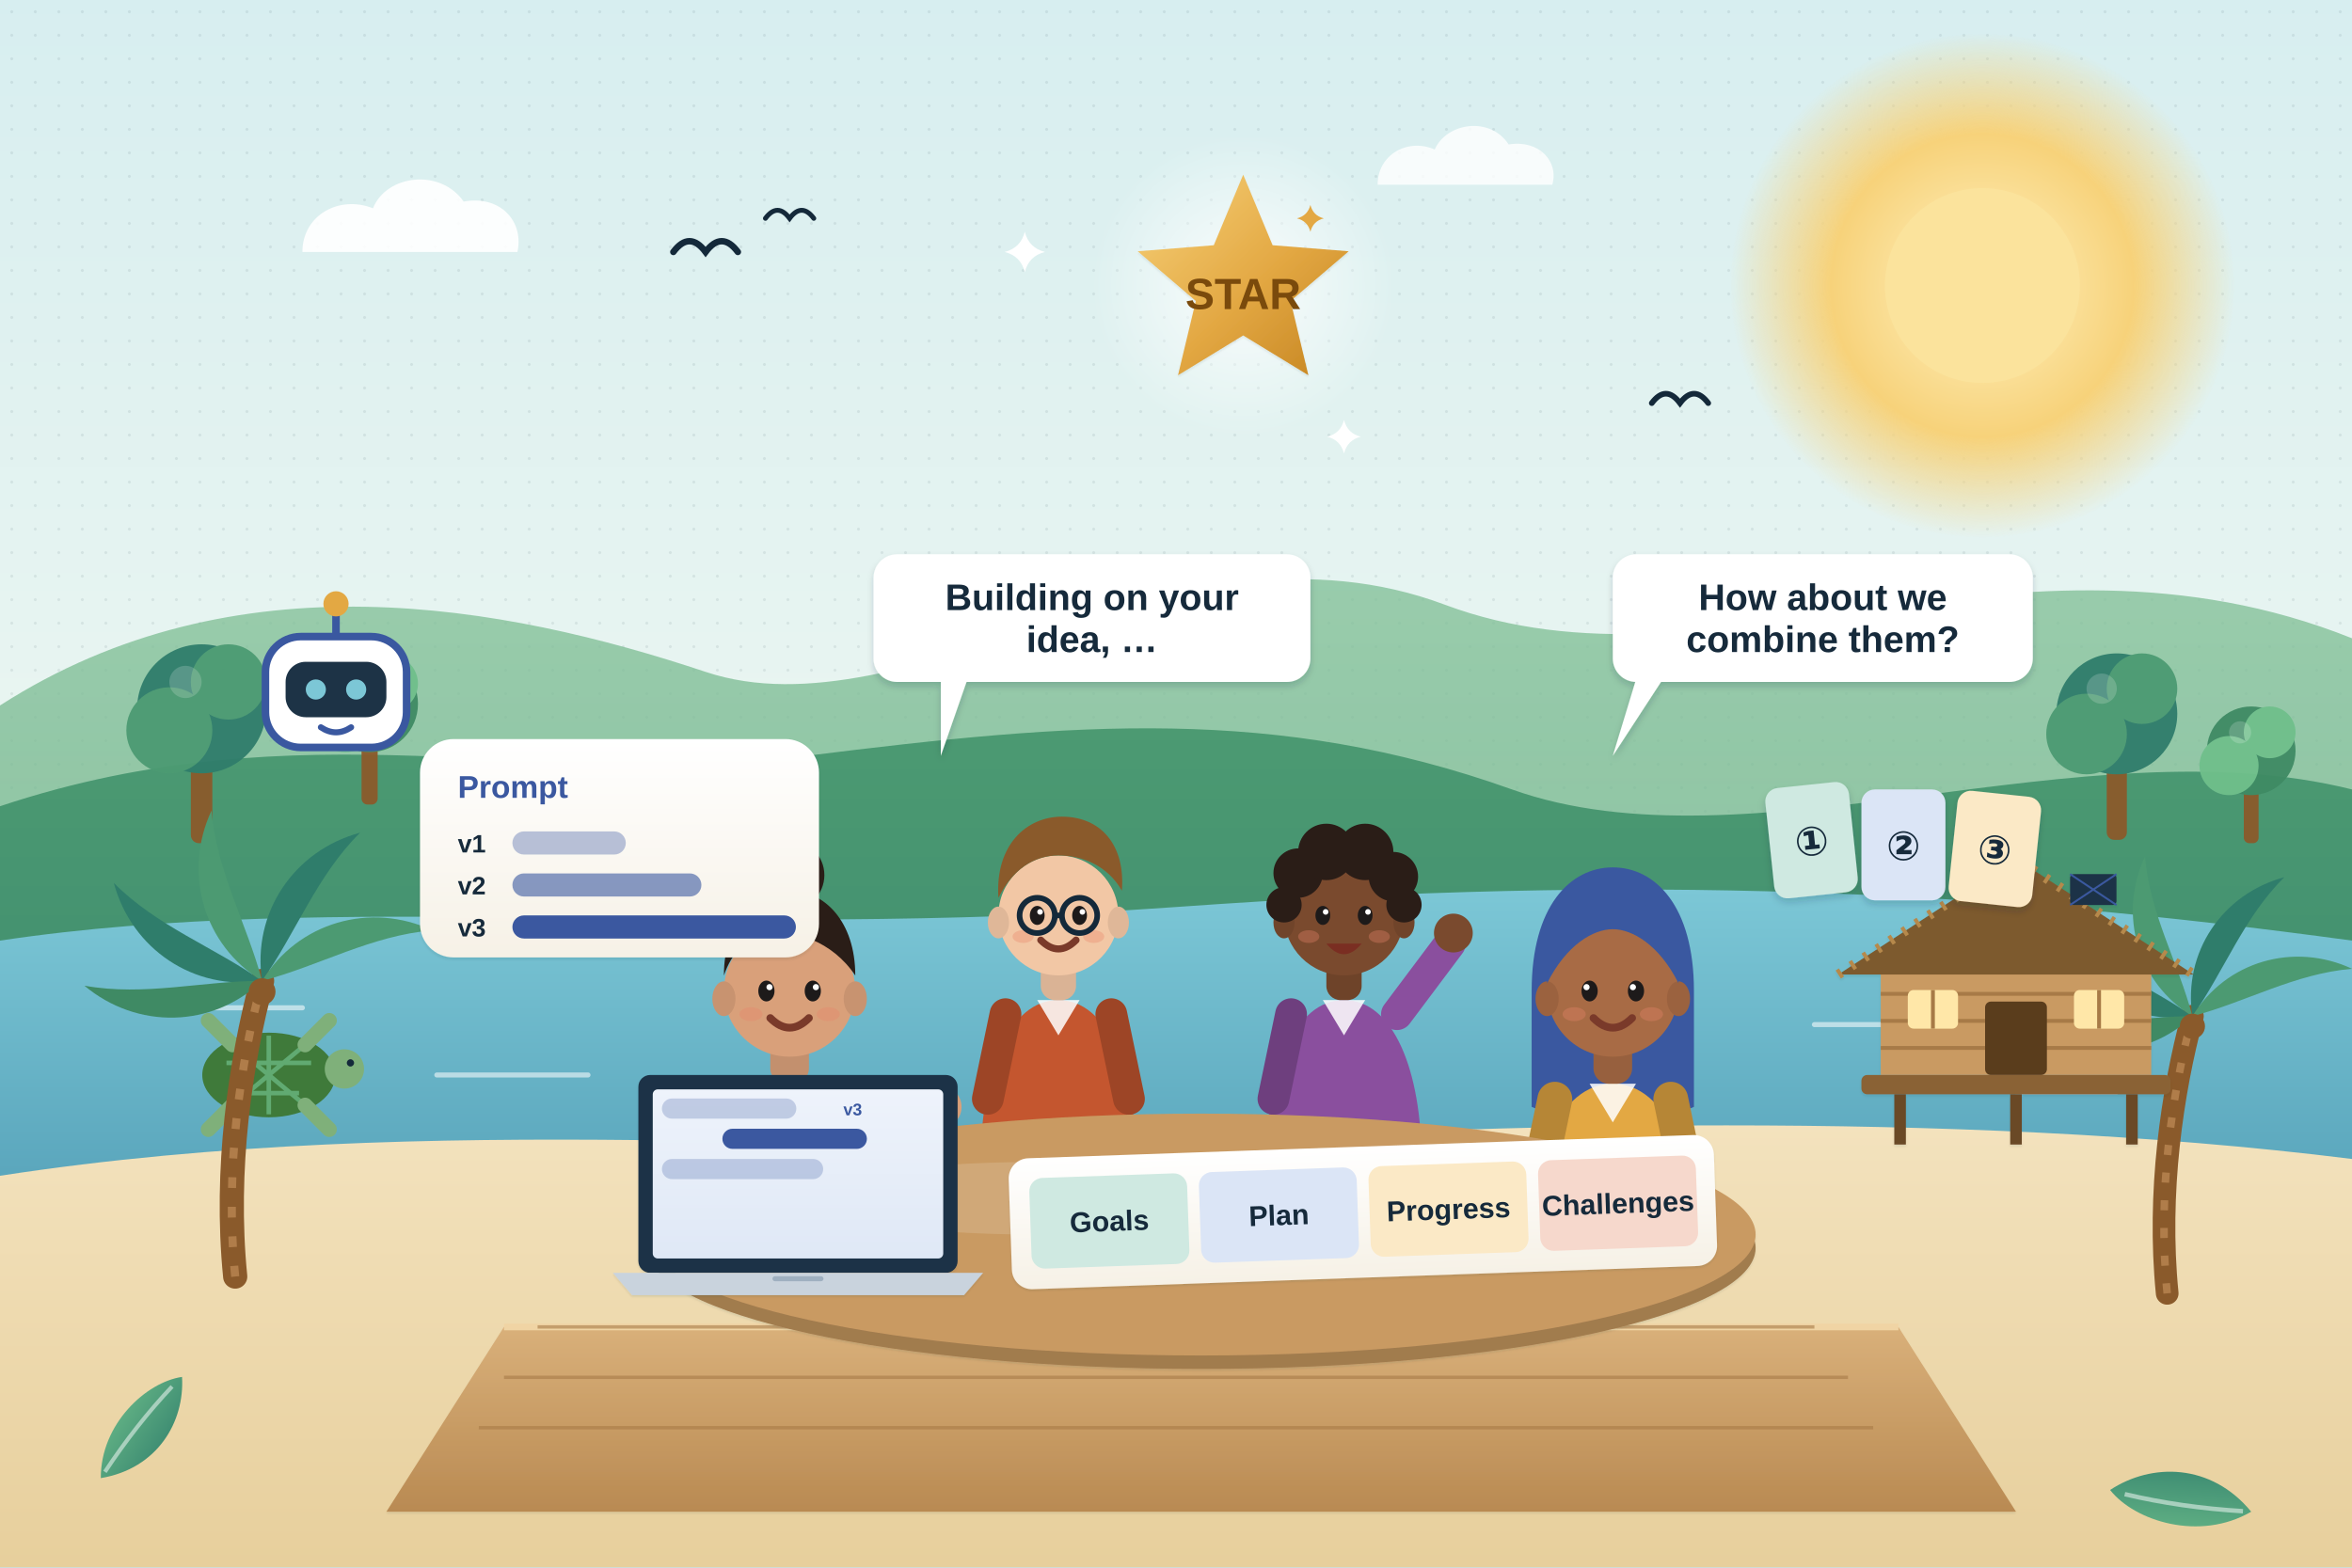
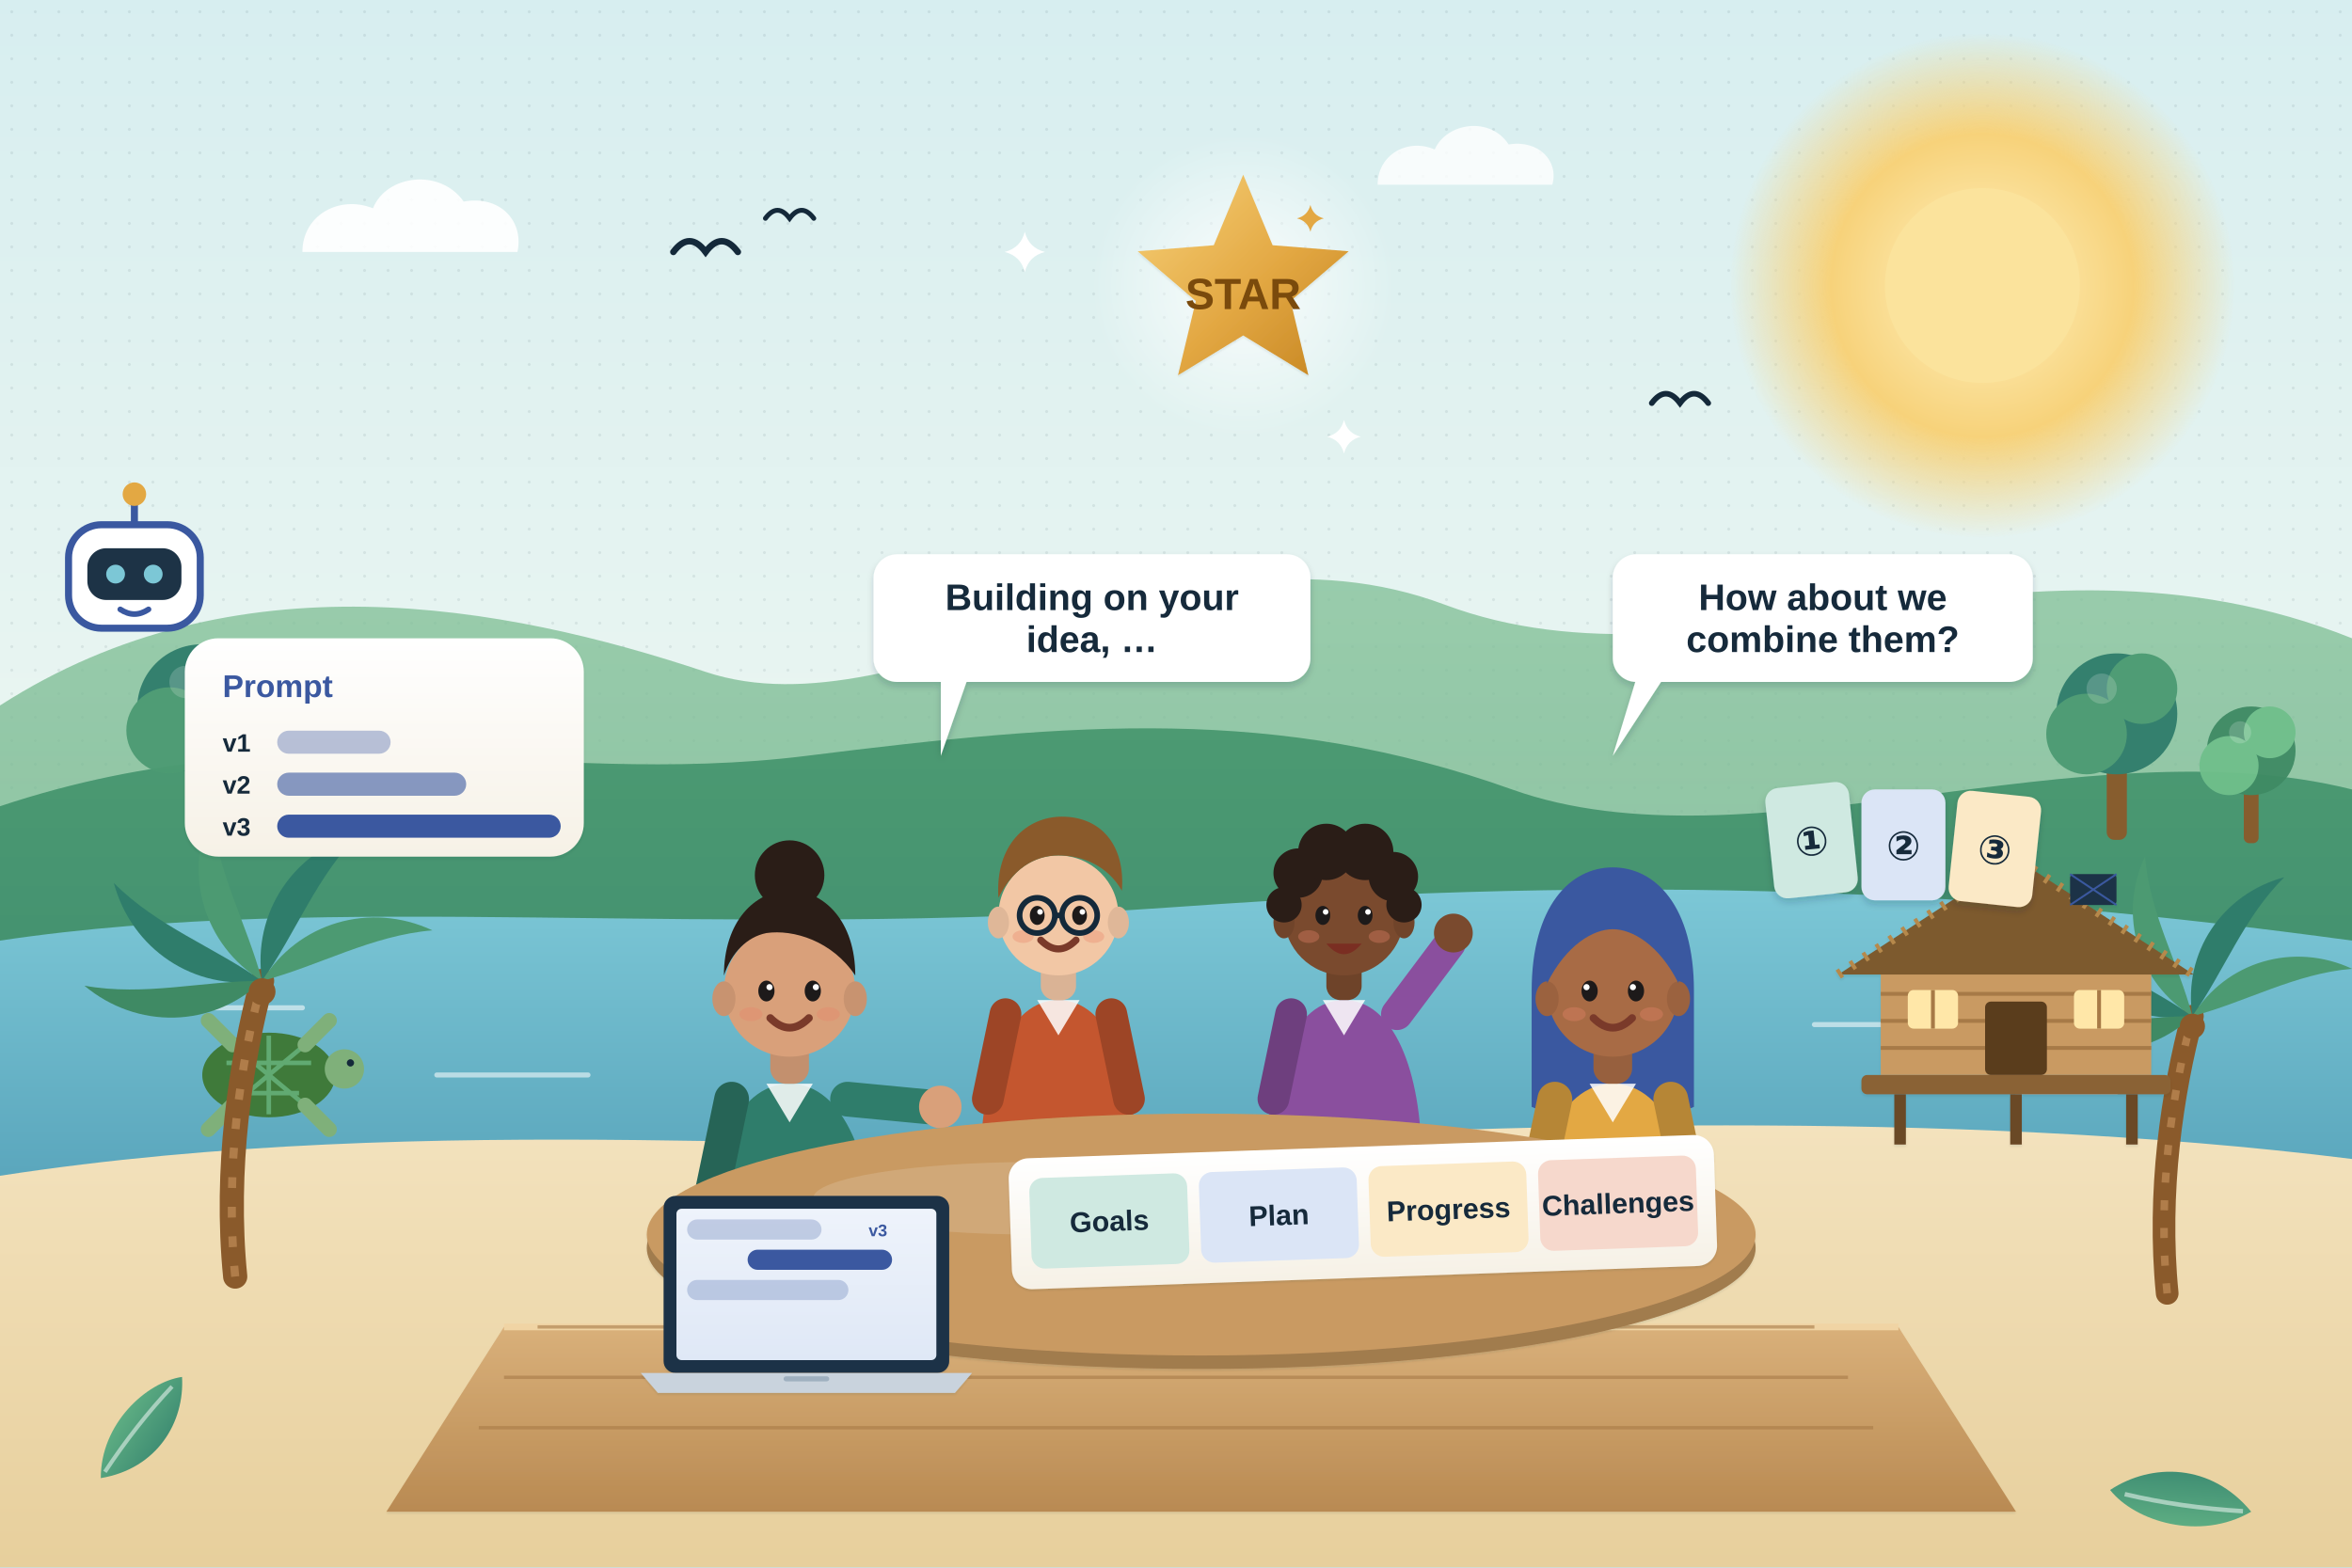
<svg xmlns="http://www.w3.org/2000/svg" viewBox="0 0 1400 933" fill="none" role="img" aria-label="Day 5 hero: an eco-lodge on a rainforest coast with a turtle in the bay. Four students sit at a round table with a planning board: Goals, Plan, Progress, Challenges. A laptop shows a prompt growing from version 1 to 3 beside a friendly AI robot. Speech bubbles say “Building on your idea” and “How about we combine them?” over three option cards, and a gold STAR shines above.">
  <style>
.h45-fl{animation:h45-fl 6s ease-in-out infinite}.h45-f2{animation-delay:-2s}.h45-f3{animation-delay:-4s}
@keyframes h45-fl{50%{translate:0 -6px}}
.h45-tw{animation:h45-tw 3.2s ease-in-out infinite;transform-box:fill-box;transform-origin:center}.h45-t2{animation-delay:-1.1s}.h45-t3{animation-delay:-2.2s}
@keyframes h45-tw{0%,100%{opacity:.35;scale:.6}50%{opacity:1;scale:1}}
.h45-bl{animation:h45-bl 4.6s infinite;transform-box:fill-box;transform-origin:center}.h45-b2{animation-delay:-1.6s}.h45-b3{animation-delay:-3.1s}
@keyframes h45-bl{0%,93%,100%{scale:1 1}96%{scale:1 .1}}
.h45-pu{animation:h45-pu 2.8s ease-in-out infinite;transform-box:fill-box;transform-origin:center}
@keyframes h45-pu{0%,100%{scale:1}50%{scale:1.08}}
.h45-dr{stroke-dasharray:6 9;animation:h45-dr 1.6s linear infinite}
@keyframes h45-dr{to{stroke-dashoffset:-30}}
.h45-sp{animation:h45-sp 30s linear infinite;transform-box:fill-box;transform-origin:center}
@keyframes h45-sp{to{rotate:360deg}}
.h45-sw{animation:h45-sw 5s ease-in-out infinite;transform-box:fill-box;transform-origin:50% 100%}
@keyframes h45-sw{50%{rotate:3deg}}
.h45-wv{animation:h45-wv 3s ease-out infinite;transform-box:fill-box;transform-origin:center}.h45-w2{animation-delay:-1s}
@keyframes h45-wv{0%{opacity:0;scale:.7}30%{opacity:.9}100%{opacity:0;scale:1.3}}
.h45-ty{animation:h45-ty 1.4s steps(1) infinite}.h45-y2{animation-delay:-.45s}.h45-y3{animation-delay:-.9s}
@keyframes h45-ty{0%,100%{opacity:1}50%{opacity:.2}}
.h45-sl{animation:h45-sl 9s ease-in-out infinite}
@keyframes h45-sl{50%{translate:14px 0}}

@media (prefers-reduced-motion: reduce){*{animation:none!important}}
</style>
  <defs>
    <linearGradient id="h45-bg" x1="0" y1="0" x2="1" y2="1">
      <stop offset="0" stop-color="#fff" />
      <stop offset="1" stop-color="#fff" />
    </linearGradient>
    <pattern id="h45-dots" width="14" height="14" patternUnits="userSpaceOnUse">
      <circle cx="7" cy="7" r=".9" fill="#14293a" fill-opacity=".08" />
    </pattern>
    <radialGradient id="h45-glow" cx=".5" cy=".5" r=".5">
      <stop offset="0" stop-color="#fff" stop-opacity=".85" />
      <stop offset="1" stop-color="#fff" stop-opacity="0" />
    </radialGradient>
    <linearGradient id="h45-paper" x1="0" y1="0" x2="0" y2="1">
      <stop offset="0" stop-color="#fff" />
      <stop offset="1" stop-color="#f6f1e6" />
    </linearGradient>
    <linearGradient id="h45-gold" x1="0" y1="0" x2="1" y2="1">
      <stop offset="0" stop-color="#f7d27a" />
      <stop offset=".55" stop-color="#e3a843" />
      <stop offset="1" stop-color="#c4831f" />
    </linearGradient>
    <linearGradient id="h45-leaf" x1="0" y1="0" x2="1" y2="1">
      <stop offset="0" stop-color="#6fbf8b" />
      <stop offset="1" stop-color="#2f7d6b" />
    </linearGradient>
    <linearGradient id="h45-sea" x1="0" y1="0" x2="0" y2="1">
      <stop offset="0" stop-color="#7cc7d6" />
      <stop offset="1" stop-color="#2d7a9a" />
    </linearGradient>
    <linearGradient id="h45-screen" x1="0" y1="0" x2="0" y2="1">
      <stop offset="0" stop-color="#eef3fb" />
      <stop offset="1" stop-color="#dfe8f6" />
    </linearGradient>
    <filter id="h45-sh" x="-25%" y="-25%" width="150%" height="170%">
      <feDropShadow dx="0" dy="5" stdDeviation="5" flood-color="#14293a" flood-opacity=".16" />
      <feDropShadow dx="0" dy="1" stdDeviation=".8" flood-color="#14293a" flood-opacity=".1" />
    </filter>
    <filter id="h45-sh2" x="-30%" y="-30%" width="160%" height="170%">
      <feDropShadow dx="0" dy="2.5" stdDeviation="2.2" flood-color="#14293a" flood-opacity=".18" />
    </filter>
    <filter id="h45-blur" x="-50%" y="-50%" width="200%" height="200%">
      <feGaussianBlur stdDeviation="10" />
    </filter>
    <linearGradient id="h45-sky" x1="0" y1="0" x2="0" y2="1">
      <stop offset="0" stop-color="#d7eef0" />
      <stop offset=".6" stop-color="#eef7f1" />
      <stop offset="1" stop-color="#e4f1e6" />
    </linearGradient>
    <linearGradient id="h45-hill1" x1="0" y1="0" x2="0" y2="1">
      <stop offset="0" stop-color="#7fbf95" />
      <stop offset="1" stop-color="#4c9a72" />
    </linearGradient>
    <linearGradient id="h45-hill2" x1="0" y1="0" x2="0" y2="1">
      <stop offset="0" stop-color="#4c9a72" />
      <stop offset="1" stop-color="#2f7d6b" />
    </linearGradient>
    <linearGradient id="h45-sand" x1="0" y1="0" x2="0" y2="1">
      <stop offset="0" stop-color="#f3e2bd" />
      <stop offset="1" stop-color="#e7cf9c" />
    </linearGradient>
    <linearGradient id="h45-deck" x1="0" y1="0" x2="0" y2="1">
      <stop offset="0" stop-color="#d9b07a" />
      <stop offset="1" stop-color="#b98a52" />
    </linearGradient>
    <radialGradient id="h45-sun" cx=".5" cy=".5" r=".5">
      <stop offset="0" stop-color="#fff3c4" />
      <stop offset=".6" stop-color="#f7d27a" />
      <stop offset="1" stop-color="#f7d27a" stop-opacity="0" />
    </radialGradient>
  </defs>
  <rect width="1400" height="933" fill="url(#h45-sky)" />
  <rect width="1400" height="933" fill="url(#h45-dots)" />
  <circle cx="1180" cy="170" r="150" fill="url(#h45-sun)" class="h45-pu" />
  <circle cx="1180" cy="170" r="58" fill="#fbe39c" />
  <g class="h45-sl" opacity=".9">
    <path d="M180 150c0-22 22-34 42-26 8-20 40-24 54-4 22-4 36 12 32 30H180z" fill="#fff" />
  </g>
  <g class="h45-sl" style="animation-delay:-4s" opacity=".8">
    <path d="M820 110c0-18 18-28 34-21 7-16 33-20 44-3 18-3 30 10 26 24H820z" fill="#fff" />
  </g>
  <path class="h45-fl h45-f2" transform="translate(420 150) scale(1.6)" d="M-12 0q6-8 12 0q6-8 12 0" stroke="#14293a" stroke-width="2.4" stroke-linecap="round" />
  <path class="h45-fl h45-f3" transform="translate(470 130) scale(1.2)" d="M-12 0q6-8 12 0q6-8 12 0" stroke="#14293a" stroke-width="2.4" stroke-linecap="round" />
  <path class="h45-fl h45-f2" transform="translate(1000 240) scale(1.4)" d="M-12 0q6-8 12 0q6-8 12 0" stroke="#14293a" stroke-width="2.4" stroke-linecap="round" />
  <path d="M0 420C140 330 300 360 420 400S700 300 860 360 1200 300 1400 380V933H0z" fill="url(#h45-hill1)" opacity=".75" />
  <path d="M0 480C180 420 320 470 480 450S760 420 900 470 1240 430 1400 470V933H0z" fill="url(#h45-hill2)" />
  <g opacity=".95">
    <g transform="translate(120 470) scale(1.6)">
      <rect x="-4" y="-10" width="8" height="30" rx="3" fill="#8a5a2b" />
      <circle cx="0" cy="-30" r="24" fill="#2f7d6b" />
      <circle cx="-12" cy="-22" r="16" fill="#4c9a72" />
      <circle cx="10" cy="-40" r="14" fill="#4c9a72" />
      <circle cx="-6" cy="-40" r="6" fill="#fff" fill-opacity=".18" />
    </g>
    <g transform="translate(220 455) scale(1.2)">
      <rect x="-4" y="-10" width="8" height="30" rx="3" fill="#8a5a2b" />
      <circle cx="0" cy="-30" r="24" fill="#3f8a64" />
      <circle cx="-12" cy="-22" r="16" fill="#6fbf8b" />
      <circle cx="10" cy="-40" r="14" fill="#6fbf8b" />
      <circle cx="-6" cy="-40" r="6" fill="#fff" fill-opacity=".18" />
    </g>
    <g transform="translate(1260 470) scale(1.5)">
      <rect x="-4" y="-10" width="8" height="30" rx="3" fill="#8a5a2b" />
      <circle cx="0" cy="-30" r="24" fill="#2f7d6b" />
      <circle cx="-12" cy="-22" r="16" fill="#4c9a72" />
      <circle cx="10" cy="-40" r="14" fill="#4c9a72" />
      <circle cx="-6" cy="-40" r="6" fill="#fff" fill-opacity=".18" />
    </g>
    <g transform="translate(1340 480) scale(1.1)">
      <rect x="-4" y="-10" width="8" height="30" rx="3" fill="#8a5a2b" />
      <circle cx="0" cy="-30" r="24" fill="#3f8a64" />
      <circle cx="-12" cy="-22" r="16" fill="#6fbf8b" />
      <circle cx="10" cy="-40" r="14" fill="#6fbf8b" />
      <circle cx="-6" cy="-40" r="6" fill="#fff" fill-opacity=".18" />
    </g>
  </g>
  <path d="M0 560C200 530 420 560 700 540S1180 530 1400 560V933H0z" fill="url(#h45-sea)" />
  <g stroke="#fff" stroke-opacity=".55" stroke-width="3" stroke-linecap="round">
    <path class="h45-sl" d="M120 600h60M260 640h90M1080 610h70M1200 650h60" />
  </g>
  <g transform="translate(160 640) scale(1.8)" class="h45-sl">
    <ellipse cx="0" cy="0" rx="22" ry="14" fill="#3f7a3a" />
    <path d="M-14 -4h28M-10 6h20M0 -13v26M-12-10 12 10M12-10-12 10" stroke="#6fbf8b" stroke-width="1.5" stroke-opacity=".7" />
    <circle cx="25" cy="-2" r="6.5" fill="#7fb07a" />
    <circle cx="27" cy="-4" r="1.2" fill="#14293a" />
    <path d="M-12 10l-8 8M12 10l8 8M-12-10l-8-8M12-10l8-8" stroke="#7fb07a" stroke-width="5" stroke-linecap="round" />
  </g>
  <path d="M0 700C260 660 520 690 700 680S1160 660 1400 690V933H0z" fill="url(#h45-sand)" />
  <g transform="translate(140 760) scale(1.6)">
    <path d="M0 0C-4-40 2-80 10-110" stroke="#8a5a2b" stroke-width="9" stroke-linecap="round" />
    <path d="M0 0C-4-40 2-80 10-110" stroke="#b07d4a" stroke-width="3" stroke-dasharray="4 7" />
    <g class="h45-sw" transform="translate(10 -110)">
      <path transform="rotate(-150)" d="M0 0C20-16 48-14 66 4 44-2 22 2 0 0z" fill="#2f7d6b" />
      <path transform="rotate(-110)" d="M0 0C20-16 48-14 66 4 44-2 22 2 0 0z" fill="#4c9a72" />
      <path transform="rotate(-60)" d="M0 0C20-16 48-14 66 4 44-2 22 2 0 0z" fill="#2f7d6b" />
      <path transform="rotate(-20)" d="M0 0C20-16 48-14 66 4 44-2 22 2 0 0z" fill="#4c9a72" />
      <path transform="rotate(-185)" d="M0 0C20-16 48-14 66 4 44-2 22 2 0 0z" fill="#3f8a64" />
      <circle cx="0" cy="4" r="5" fill="#8a5a2b" />
    </g>
  </g>
  <g transform="translate(1290 770) scale(1.5)">
    <path d="M0 0C-4-40 2-80 10-110" stroke="#8a5a2b" stroke-width="9" stroke-linecap="round" />
    <path d="M0 0C-4-40 2-80 10-110" stroke="#b07d4a" stroke-width="3" stroke-dasharray="4 7" />
    <g class="h45-sw" transform="translate(10 -110)">
      <path transform="rotate(-150)" d="M0 0C20-16 48-14 66 4 44-2 22 2 0 0z" fill="#2f7d6b" />
      <path transform="rotate(-110)" d="M0 0C20-16 48-14 66 4 44-2 22 2 0 0z" fill="#4c9a72" />
      <path transform="rotate(-60)" d="M0 0C20-16 48-14 66 4 44-2 22 2 0 0z" fill="#2f7d6b" />
      <path transform="rotate(-20)" d="M0 0C20-16 48-14 66 4 44-2 22 2 0 0z" fill="#4c9a72" />
      <path transform="rotate(-185)" d="M0 0C20-16 48-14 66 4 44-2 22 2 0 0z" fill="#3f8a64" />
      <circle cx="0" cy="4" r="5" fill="#8a5a2b" />
    </g>
  </g>
  <g transform="translate(1200 640) scale(1.15)" filter="url(#h45-sh)">
    <path d="M-70 0h140v-56h-140z" fill="#c99a62" />
    <path d="M-70 -14h140M-70 -28h140M-70 -42h140" stroke="#a77a46" stroke-width="2" />
    <path d="M-92 -52 0 -112 92 -52z" fill="#7d5a2e" />
    <path d="M-92 -52 0 -112 92 -52" stroke="#b6894c" stroke-width="5" stroke-dasharray="2 6" />
    <rect x="-16" y="-38" width="32" height="38" rx="3" fill="#5a3d1f" />
    <rect x="-56" y="-44" width="26" height="20" rx="3" fill="#ffe7a8" />
    <rect x="30" y="-44" width="26" height="20" rx="3" fill="#ffe7a8" />
    <path d="M-43-44v20M43-44v20" stroke="#a77a46" stroke-width="2" />
    <rect x="-80" y="0" width="160" height="10" rx="3" fill="#8a6234" />
    <path d="M-60 10v26M60 10v26M0 10v26" stroke="#6b4a26" stroke-width="6" />
    <g transform="translate(40 -96)">
      <rect x="-12" y="-8" width="24" height="16" rx="2" fill="#1d3346" />
      <path d="M-12-8l24 16M12-8l-24 16" stroke="#3a58a0" stroke-width="1" />
    </g>
  </g>
  <path d="M300 790h830l70 110H230z" fill="url(#h45-deck)" filter="url(#h45-sh)" />
  <path d="M300 790h830" stroke="#f0d4a4" stroke-width="4" />
  <g stroke="#a77a46" stroke-width="2" opacity=".6">
    <path d="M320 790h760M300 820h800M285 850h830" />
  </g>
  <g transform="translate(470 590) scale(2.3)">
    <circle cx="0" cy="-30" r="9" fill="#2a1d17" />
    <path d="M-22 70c0-26 8-46 22-46s22 20 22 46z" fill="#2f7d6b" />
    <path d="M-6 24h12l-6 10z" fill="#fff" fill-opacity=".85" />
    <path d="M15 28 36 30" stroke="#2f7d6b" stroke-width="9" stroke-linecap="round" />
    <circle cx="39" cy="30" r="5.5" fill="#d9a07a" />
    <path d="M-15 28-20 52" stroke="#266456" stroke-width="9" stroke-linecap="round" />
    <rect x="-5" y="12" width="10" height="12" rx="4" fill="#c3906e" />
    <circle cx="0" cy="0" r="17" fill="#d9a07a" />
    <ellipse cx="-17" cy="2" rx="3" ry="4.5" fill="#c89370" />
    <ellipse cx="17" cy="2" rx="3" ry="4.5" fill="#c89370" />
    <path d="M-17 -4c0-14 8-22 17-22s17 8 17 22c-6-9-16-12-23-11-5 1-9 5-11 11z" fill="#2a1d17" />
    <g class="h45-bl ">
      <ellipse cx="-6" cy="0" rx="2.1" ry="2.7" fill="#1d1a1a" />
      <ellipse cx="6" cy="0" rx="2.1" ry="2.7" fill="#1d1a1a" />
    </g>
    <circle cx="-5.2" cy="-1" r=".8" fill="#fff" />
    <circle cx="6.8" cy="-1" r=".8" fill="#fff" />
    <ellipse cx="-10" cy="6" rx="3" ry="1.8" fill="#e8846b" fill-opacity=".35" />
    <ellipse cx="10" cy="6" rx="3" ry="1.8" fill="#e8846b" fill-opacity=".35" />
    <path d="M-5 7q5 5 10 0" stroke="#7a3a2a" stroke-width="2" stroke-linecap="round" />
  </g>
  <g transform="translate(630 545) scale(2.1)">
    <path d="M-22 70c0-26 8-46 22-46s22 20 22 46z" fill="#c4562f" />
    <path d="M-6 24h12l-6 10z" fill="#fff" fill-opacity=".85" />
    <path d="M15 28 20 52" stroke="#9d4526" stroke-width="9" stroke-linecap="round" />
    <path d="M-15 28-20 52" stroke="#9d4526" stroke-width="9" stroke-linecap="round" />
    <rect x="-5" y="12" width="10" height="12" rx="4" fill="#dab395" />
    <circle cx="0" cy="0" r="17" fill="#f2c7a5" />
    <ellipse cx="-17" cy="2" rx="3" ry="4.5" fill="#dfb798" />
    <ellipse cx="17" cy="2" rx="3" ry="4.5" fill="#dfb798" />
    <path d="M-17 -5c-1-15 8-23 18-23 11 0 18 8 17 21-4-7-11-10-18-10-7 0-13 4-17 12z" fill="#8a5a2b" />
    <g class="h45-bl h45-b2">
      <ellipse cx="-6" cy="0" rx="2.1" ry="2.7" fill="#1d1a1a" />
      <ellipse cx="6" cy="0" rx="2.1" ry="2.7" fill="#1d1a1a" />
    </g>
    <circle cx="-5.2" cy="-1" r=".8" fill="#fff" />
    <circle cx="6.8" cy="-1" r=".8" fill="#fff" />
    <ellipse cx="-10" cy="6" rx="3" ry="1.8" fill="#e8846b" fill-opacity=".35" />
    <ellipse cx="10" cy="6" rx="3" ry="1.8" fill="#e8846b" fill-opacity=".35" />
    <path d="M-5 7q5 5 10 0" stroke="#7a3a2a" stroke-width="2" stroke-linecap="round" />
    <g stroke="#14293a" stroke-width="1.6">
      <circle cx="-6" cy="0" r="5" />
      <circle cx="6" cy="0" r="5" />
      <path d="M-1 0h2" />
    </g>
  </g>
  <g transform="translate(800 545) scale(2.1)">
    <path d="M-22 70c0-26 8-46 22-46s22 20 22 46z" fill="#8a4f9e" />
    <path d="M-6 24h12l-6 10z" fill="#fff" fill-opacity=".85" />
    <g class="h45-sw">
      <path d="M15 28 30 8" stroke="#8a4f9e" stroke-width="9" stroke-linecap="round" />
      <circle cx="31" cy="5" r="5.5" fill="#7a4a2e" />
    </g>
    <path d="M-15 28-20 52" stroke="#6e3f7e" stroke-width="9" stroke-linecap="round" />
    <rect x="-5" y="12" width="10" height="12" rx="4" fill="#6e4329" />
    <circle cx="0" cy="0" r="17" fill="#7a4a2e" />
    <ellipse cx="-17" cy="2" rx="3" ry="4.5" fill="#70442a" />
    <ellipse cx="17" cy="2" rx="3" ry="4.5" fill="#70442a" />
    <g fill="#2a1d17">
      <circle cx="-13" cy="-12" r="7" />
      <circle cx="-5" cy="-18" r="8" />
      <circle cx="6" cy="-18" r="8" />
      <circle cx="14" cy="-11" r="7" />
      <circle cx="-17" cy="-3" r="5" />
      <circle cx="17" cy="-3" r="5" />
    </g>
    <g class="h45-bl h45-b3">
      <ellipse cx="-6" cy="0" rx="2.1" ry="2.7" fill="#1d1a1a" />
      <ellipse cx="6" cy="0" rx="2.1" ry="2.7" fill="#1d1a1a" />
    </g>
    <circle cx="-5.2" cy="-1" r=".8" fill="#fff" />
    <circle cx="6.8" cy="-1" r=".8" fill="#fff" />
    <ellipse cx="-10" cy="6" rx="3" ry="1.8" fill="#e8846b" fill-opacity=".35" />
    <ellipse cx="10" cy="6" rx="3" ry="1.8" fill="#e8846b" fill-opacity=".35" />
    <path d="M-5 8q5 6 10 0z" fill="#7a2e22" />
  </g>
  <g transform="translate(960 590) scale(2.3) scale(-1 1)">
    <path d="M-21 0c0-22 10-32 21-32s21 10 21 32v30c-14 6-28 6-42 0z" fill="#3a58a0" />
    <path d="M-22 70c0-26 8-46 22-46s22 20 22 46z" fill="#e3a843" />
    <path d="M-6 24h12l-6 10z" fill="#fff" fill-opacity=".85" />
    <path d="M15 28 20 52" stroke="#b68636" stroke-width="9" stroke-linecap="round" />
    <path d="M-15 28-20 52" stroke="#b68636" stroke-width="9" stroke-linecap="round" />
    <rect x="-5" y="12" width="10" height="12" rx="4" fill="#97603e" />
    <circle cx="0" cy="0" r="17" fill="#a86b45" />
    <ellipse cx="-17" cy="2" rx="3" ry="4.5" fill="#9b623f" />
    <ellipse cx="17" cy="2" rx="3" ry="4.5" fill="#9b623f" />
    <path d="M-17 -2c0-14 8-23 17-23s17 9 17 23c-5-10-12-14-17-14s-12 4-17 14z" fill="#3a58a0" />
    <g class="h45-bl ">
      <ellipse cx="-6" cy="0" rx="2.1" ry="2.7" fill="#1d1a1a" />
      <ellipse cx="6" cy="0" rx="2.1" ry="2.7" fill="#1d1a1a" />
    </g>
    <circle cx="-5.2" cy="-1" r=".8" fill="#fff" />
    <circle cx="6.8" cy="-1" r=".8" fill="#fff" />
    <ellipse cx="-10" cy="6" rx="3" ry="1.8" fill="#e8846b" fill-opacity=".35" />
    <ellipse cx="10" cy="6" rx="3" ry="1.8" fill="#e8846b" fill-opacity=".35" />
    <path d="M-5 7q5 5 10 0" stroke="#7a3a2a" stroke-width="2" stroke-linecap="round" />
  </g>
  <g filter="url(#h45-sh)">
    <ellipse cx="715" cy="743" rx="330" ry="72" fill="#a17b4e" />
    <ellipse cx="715" cy="735" rx="330" ry="72" fill="#c99a62" />
    <ellipse cx="616" cy="713.4" rx="132" ry="21.6" fill="#fff" fill-opacity=".14" />
  </g>
  <g transform="translate(600 690) rotate(-2)" filter="url(#h45-sh)">
    <rect width="420" height="78" rx="12" fill="url(#h45-paper)" />
    <rect x="12" y="12" width="94" height="54" rx="8" fill="#cfe9e1" />
    <text x="59" y="45" font-family="Manrope, Arial, sans-serif" font-size="17" font-weight="800" fill="#14293a" text-anchor="middle">Goals</text>
    <rect x="113" y="12" width="94" height="54" rx="8" fill="#dbe5f6" />
    <text x="160" y="45" font-family="Manrope, Arial, sans-serif" font-size="17" font-weight="800" fill="#14293a" text-anchor="middle">Plan</text>
    <rect x="214" y="12" width="94" height="54" rx="8" fill="#fbe9c6" />
    <text x="261" y="45" font-family="Manrope, Arial, sans-serif" font-size="17" font-weight="800" fill="#14293a" text-anchor="middle">Progress</text>
    <rect x="315" y="12" width="94" height="54" rx="8" fill="#f6d8cc" />
    <text x="362" y="45" font-family="Manrope, Arial, sans-serif" font-size="17" font-weight="800" fill="#14293a" text-anchor="middle">Challenges</text>
  </g>
-   <g transform="translate(380 640)" filter="url(#h45-sh)">
-     <rect x="0" y="0" width="190" height="117.8" rx="7" fill="#1d3346" />
-     <rect x="8.55" y="8.55" width="172.9" height="100.7" rx="3" fill="url(#h45-screen)" />
+   <g transform="translate(395 712)" filter="url(#h45-sh)">
+     <rect x="0" y="0" width="170" height="105.4" rx="7" fill="#1d3346" />
+     <rect x="7.65" y="7.65" width="154.7" height="90.1" rx="3" fill="url(#h45-screen)" />
    <rect x="14" y="14" width="80" height="12" rx="6" fill="#3a58a0" fill-opacity=".25" />
    <rect x="50" y="32" width="86" height="12" rx="6" fill="#3a58a0" />
    <rect x="14" y="50" width="96" height="12" rx="6" fill="#3a58a0" fill-opacity=".25" />
    <text x="122" y="24" font-family="Manrope, Arial, sans-serif" font-size="10" font-weight="800" fill="#3a58a0">v3</text>
-     <path d="M-15.2 117.8h220.4l-11.4 13.3h-197.6z" fill="#c9d3dd" />
-     <rect x="79.8" y="119.8" width="30.4" height="3" rx="1.5" fill="#9fb0c0" />
+     <path d="M-13.6 105.4h197.2l-10.2 11.9h-176.8z" fill="#c9d3dd" />
+     <rect x="71.4" y="107.4" width="27.2" height="3" rx="1.5" fill="#9fb0c0" />
  </g>
  <g class="h45-fl">
-     <g transform="translate(250 440) scale(1.25)" filter="url(#h45-sh)">
+     <g transform="translate(110 380) scale(1.25)" filter="url(#h45-sh)">
      <rect width="190" height="104" rx="16" fill="url(#h45-paper)" />
      <text x="18" y="28" font-family="Manrope, Arial, sans-serif" font-size="15" font-weight="800" fill="#3a58a0">Prompt</text>
      <text x="18" y="54" font-family="Manrope, Arial, sans-serif" font-size="12" font-weight="800" fill="#14293a">v1</text>
      <rect x="44" y="44" width="54" height="11" rx="5.5" fill="#3a58a0" fill-opacity="0.35" />
      <text x="18" y="74" font-family="Manrope, Arial, sans-serif" font-size="12" font-weight="800" fill="#14293a">v2</text>
      <rect x="44" y="64" width="90" height="11" rx="5.5" fill="#3a58a0" fill-opacity="0.6" />
      <text x="18" y="94" font-family="Manrope, Arial, sans-serif" font-size="12" font-weight="800" fill="#14293a">v3</text>
      <rect x="44" y="84" width="135" height="11" rx="5.5" fill="#3a58a0" fill-opacity="1" />
    </g>
  </g>
-   <g transform="translate(200 430) scale(1.5)" class="h45-fl h45-f3">
+   <g transform="translate(80 360) scale(1.4)" class="h45-fl h45-f3">
    <path d="M0-34v-10" stroke="#3a58a0" stroke-width="3" />
    <circle cx="0" cy="-47" r="5" fill="#e3a843" class="h45-pu" />
    <rect x="-28" y="-34" width="56" height="44" rx="14" fill="#fff" stroke="#3a58a0" stroke-width="3" />
    <rect x="-20" y="-24" width="40" height="22" rx="8" fill="#1d3346" />
    <circle cx="-8" cy="-13" r="4" fill="#7cc7d6" class="h45-bl" />
    <circle cx="8" cy="-13" r="4" fill="#7cc7d6" class="h45-bl" />
    <path d="M-6 2q6 4 12 0" stroke="#3a58a0" stroke-width="2.4" stroke-linecap="round" />
  </g>
  <g filter="url(#h45-sh2)" class="h45-fl h45-f2">
    <path d="M974 404L960 450L990 404z" fill="#fff" />
    <rect x="960" y="330" width="250" height="76" rx="14" fill="#fff" />
    <text x="1085" y="363.2" font-family="Manrope, Arial, sans-serif" font-size="22" font-weight="700" fill="#14293a" text-anchor="middle">How about we</text>
    <text x="1085" y="388.2" font-family="Manrope, Arial, sans-serif" font-size="22" font-weight="700" fill="#14293a" text-anchor="middle">combine them?</text>
  </g>
  <g filter="url(#h45-sh2)" class="h45-fl h45-f3">
    <path d="M560 404L560 450L576 404z" fill="#fff" />
    <rect x="520" y="330" width="260" height="76" rx="14" fill="#fff" />
    <text x="650" y="363.2" font-family="Manrope, Arial, sans-serif" font-size="22" font-weight="700" fill="#14293a" text-anchor="middle">Building on your</text>
    <text x="650" y="388.2" font-family="Manrope, Arial, sans-serif" font-size="22" font-weight="700" fill="#14293a" text-anchor="middle">idea, …</text>
  </g>
  <g transform="translate(1050 470)">
    <g transform="translate(0 0) rotate(-6)" filter="url(#h45-sh2)">
      <rect width="50" height="66" rx="8" fill="#cfe9e1" />
      <text x="25" y="42" font-family="Manrope, Arial, sans-serif" font-size="24" font-weight="800" fill="#14293a" text-anchor="middle">①</text>
    </g>
    <g transform="translate(58 0) rotate(0)" filter="url(#h45-sh2)">
      <rect width="50" height="66" rx="8" fill="#dbe5f6" />
      <text x="25" y="42" font-family="Manrope, Arial, sans-serif" font-size="24" font-weight="800" fill="#14293a" text-anchor="middle">②</text>
    </g>
    <g transform="translate(116 0) rotate(6)" filter="url(#h45-sh2)">
      <rect width="50" height="66" rx="8" fill="#fbe9c6" />
      <text x="25" y="42" font-family="Manrope, Arial, sans-serif" font-size="24" font-weight="800" fill="#14293a" text-anchor="middle">③</text>
    </g>
  </g>
  <g class="h45-fl h45-f3">
    <circle cx="740" cy="170" r="90" fill="url(#h45-glow)" />
    <path d="M740.0 104.0L757.5 146.0L802.8 149.6L768.2 179.2L778.8 223.4L740.0 199.7L701.2 223.4L711.8 179.2L677.2 149.6L722.5 146.0z" fill="url(#h45-gold)" filter="url(#h45-sh)" />
    <text x="740" y="184" font-family="Manrope, Arial, sans-serif" font-size="26" font-weight="800" fill="#7a4a0c" text-anchor="middle">STAR</text>
  </g>
  <path class="h45-tw h45-t" d="M610 138Q612.4 147.6 622 150Q612.4 152.4 610 162Q607.6 152.4 598 150Q607.6 147.6 610 138z" fill="#fff" />
  <path class="h45-tw h45-t2" d="M800 250Q802 258 810 260Q802 262 800 270Q798 262 790 260Q798 258 800 250z" fill="#fff" />
  <path class="h45-tw h45-t3" d="M780 122Q781.6 128.4 788 130Q781.6 131.6 780 138Q778.4 131.6 772 130Q778.4 128.4 780 122z" fill="#e3a843" />
  <path transform="translate(60 880) rotate(-30) scale(2)" d="M0 0C8-14 26-18 36-14 30-2 16 6 0 0z" fill="url(#h45-leaf)" />
  <path transform="translate(60 880) rotate(-30) scale(2)" d="M2 -1C12-6 22-10 32-13" stroke="#fff" stroke-opacity=".5" stroke-width="1.2" />
  <path transform="translate(1340 900) rotate(-150) scale(2.2)" d="M0 0C8-14 26-18 36-14 30-2 16 6 0 0z" fill="url(#h45-leaf)" />
  <path transform="translate(1340 900) rotate(-150) scale(2.2)" d="M2 -1C12-6 22-10 32-13" stroke="#fff" stroke-opacity=".5" stroke-width="1.2" />
</svg>
